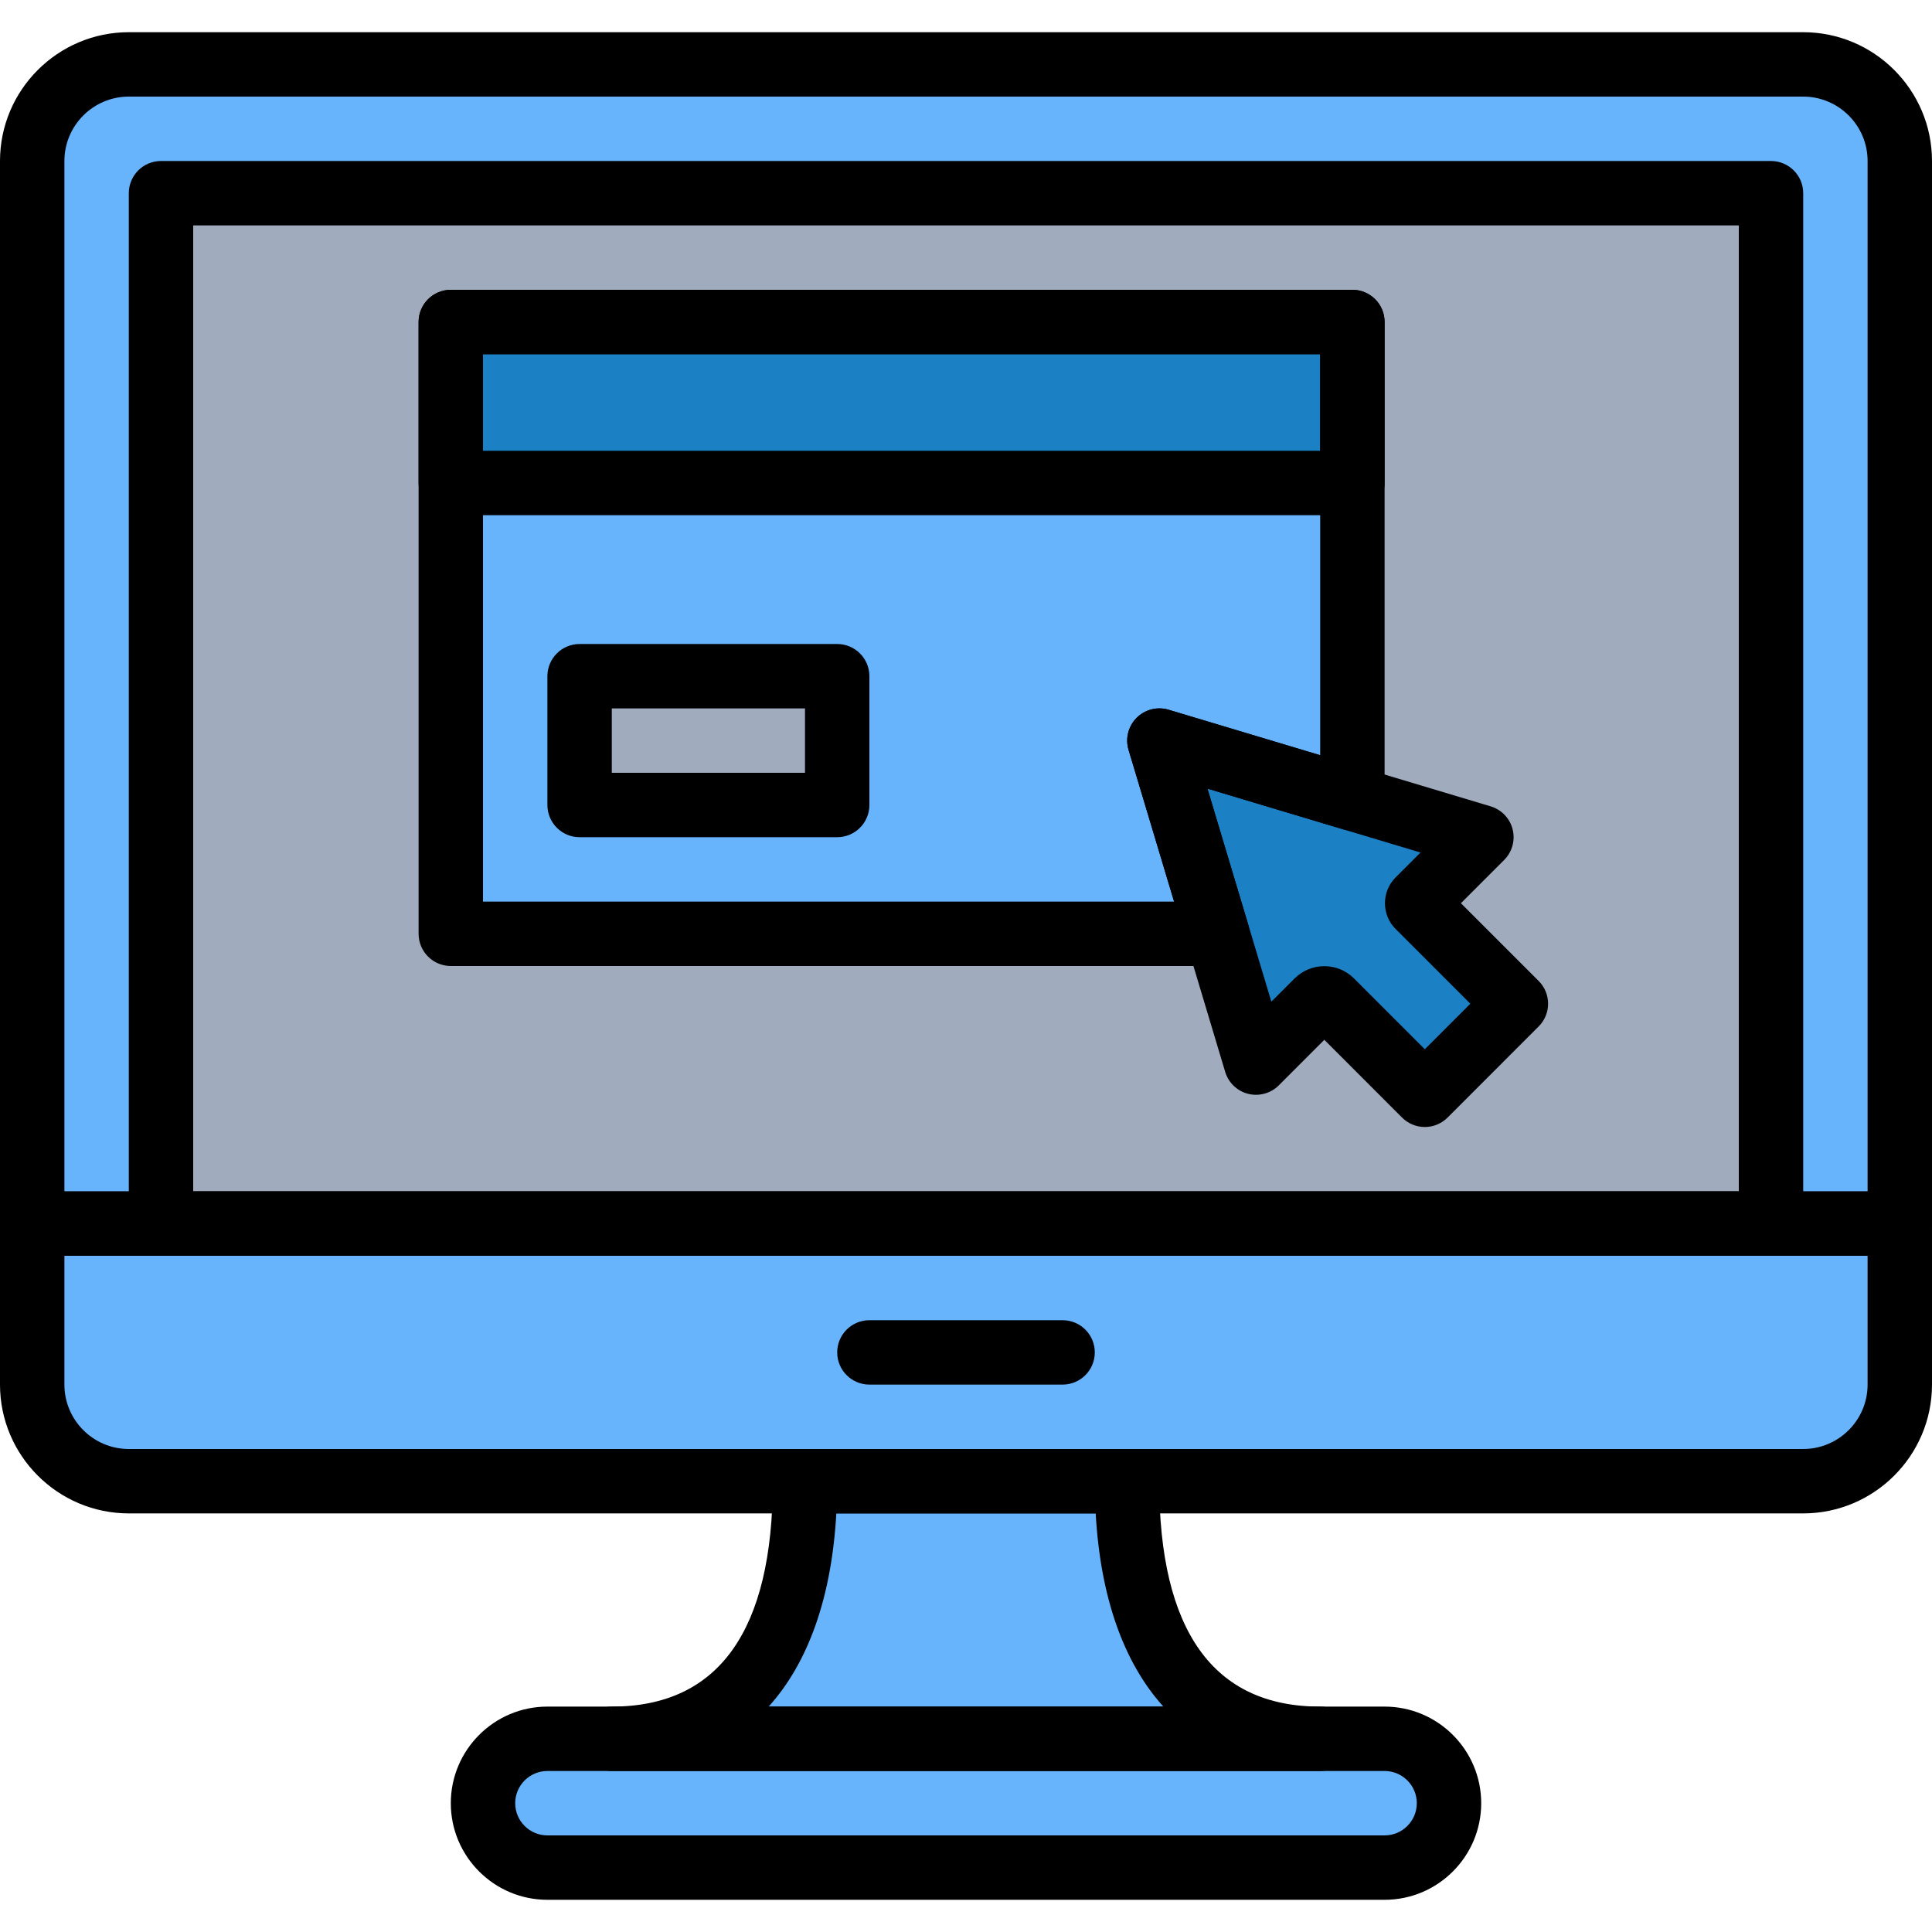
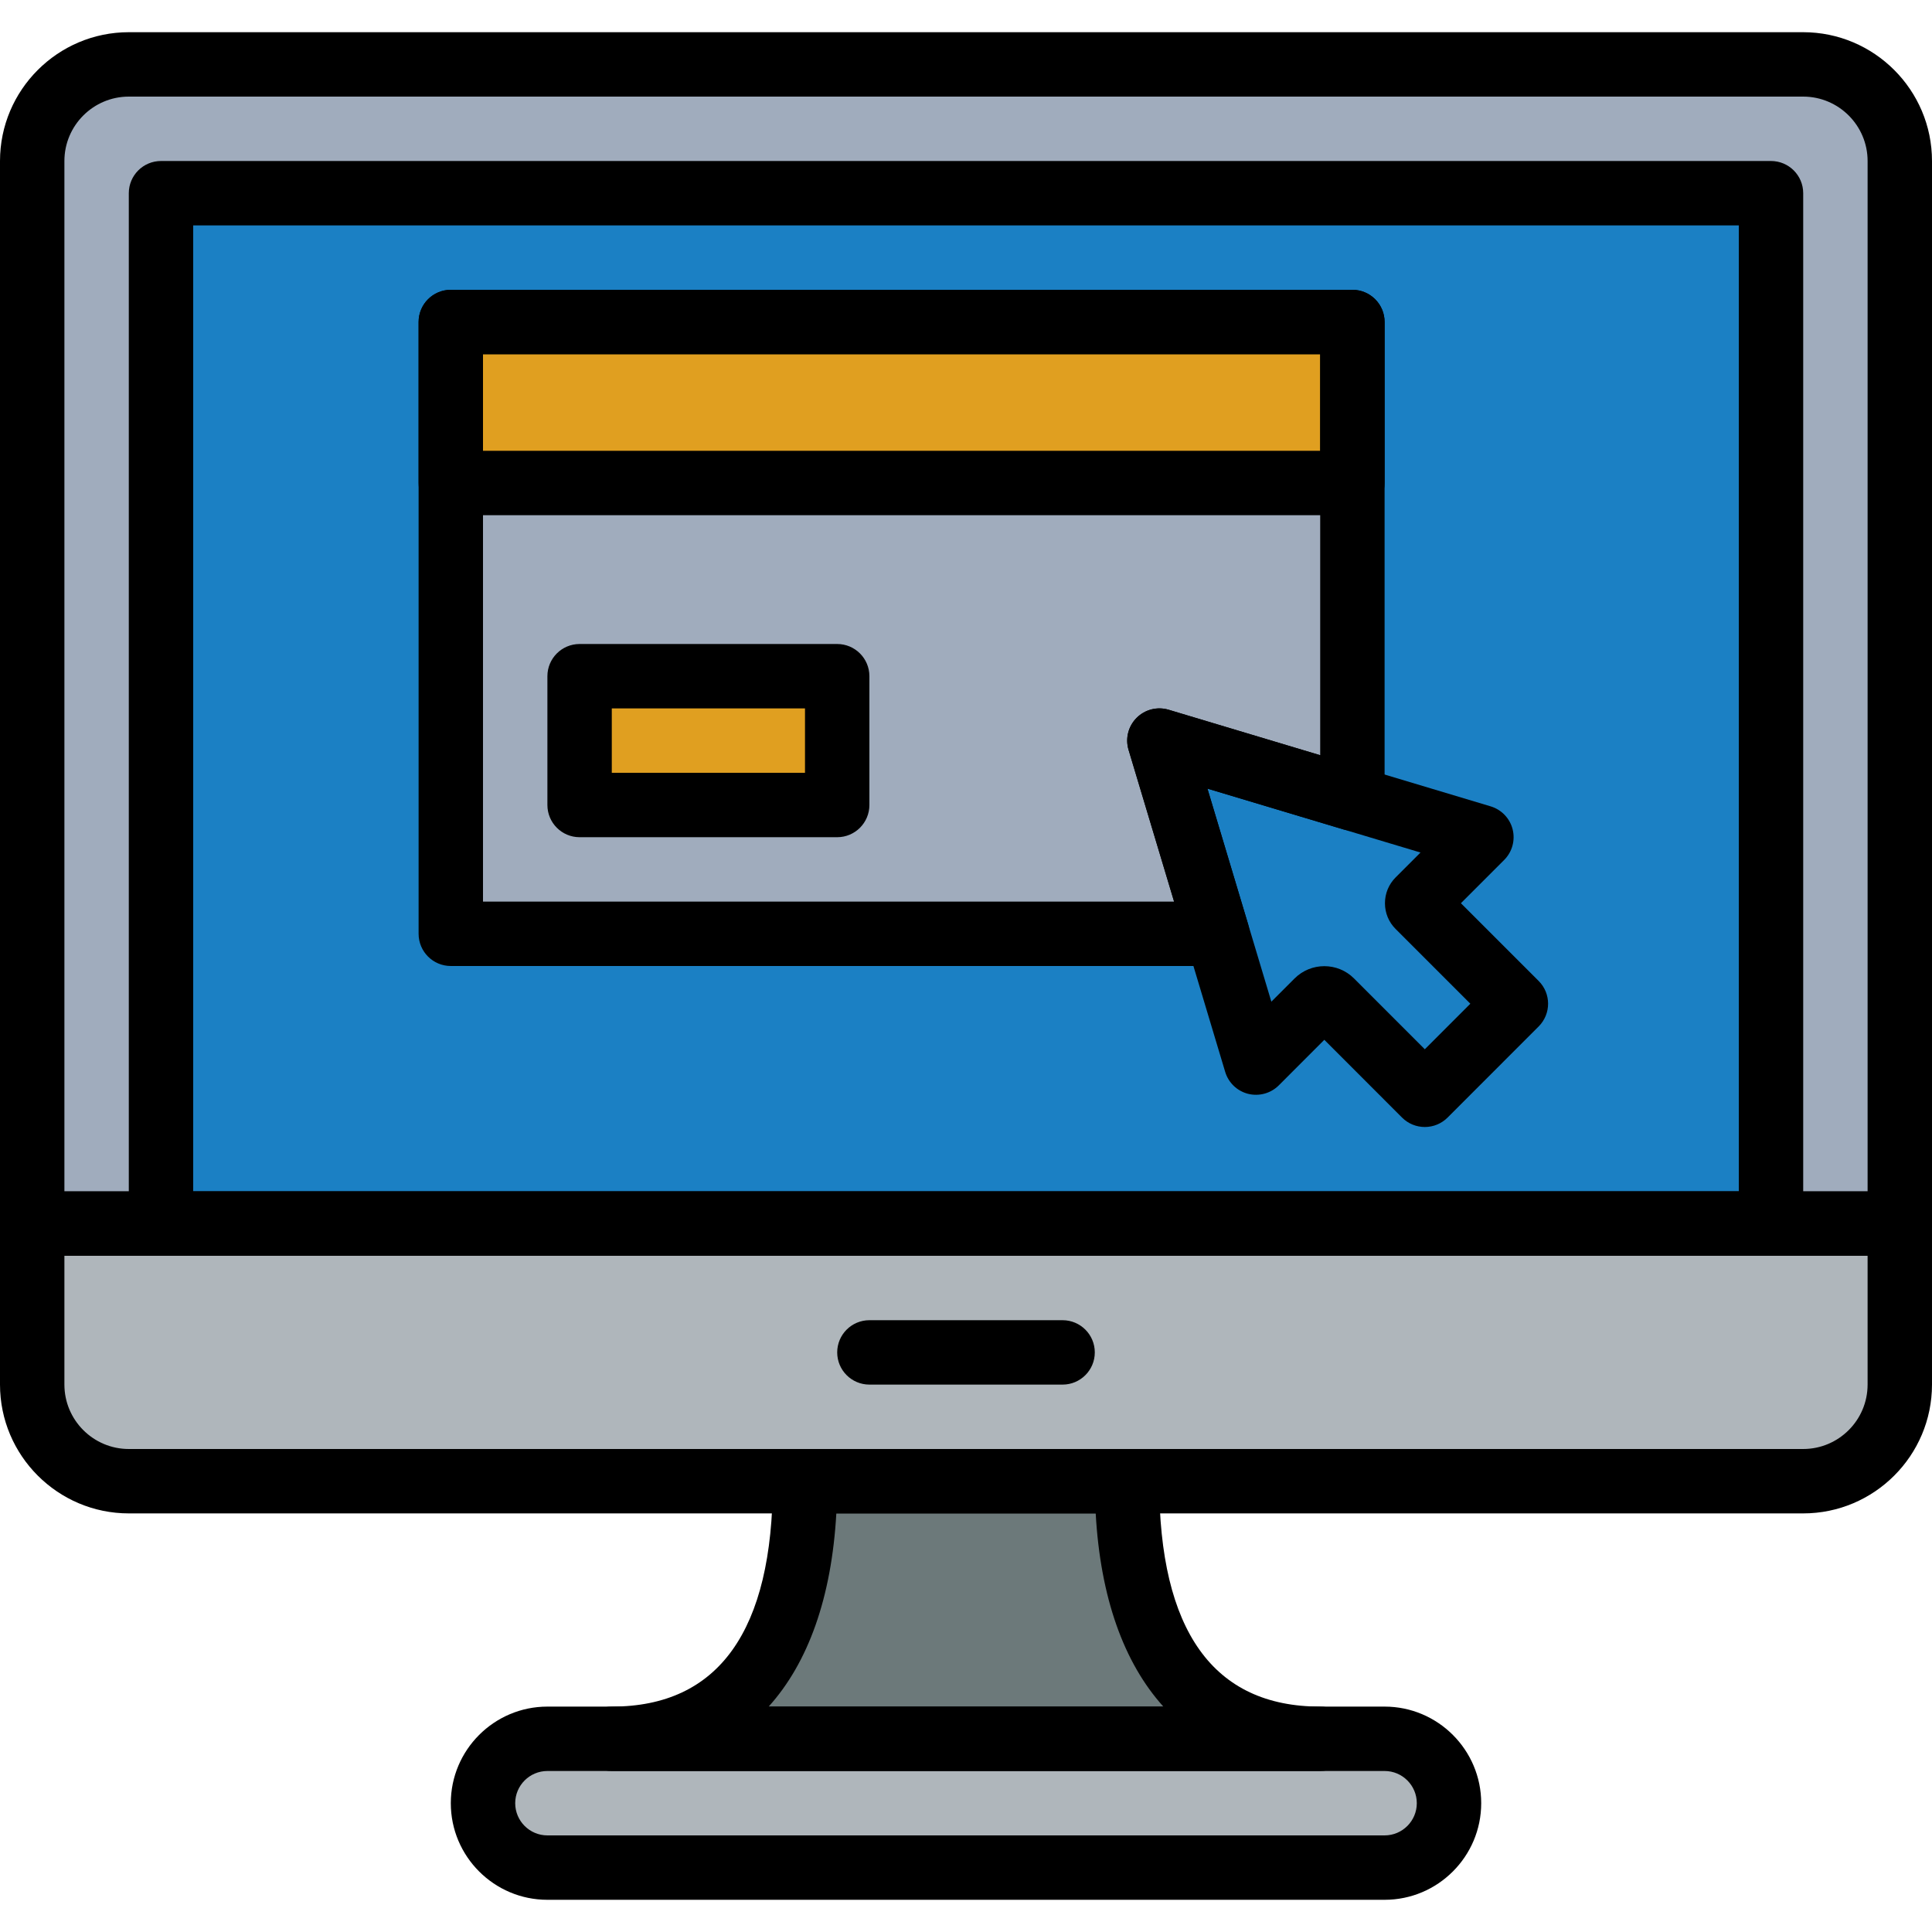
<svg xmlns="http://www.w3.org/2000/svg" version="1.1" width="512" height="512" x="0" y="0" viewBox="0 0 512 512" style="enable-background:new 0 0 512 512" xml:space="preserve" class="">
-   <g transform="matrix(1,0,0,1,0,0)">
-     <path style="" d="M435.2,17.067H76.8H34.142c-14.14,0-25.609,11.469-25.609,25.609v298.658H76.8h128h102.4h128h68.267  V42.675c0-14.14-11.469-25.609-25.609-25.609H435.2z" fill="#67b4fd" data-original="#e7eced" class="" />
-     <rect x="42.667" y="51.2" style="" width="426.667" height="273.067" fill="#a0acbd" data-original="#28384c" class="" />
-     <polygon style="" points="119.467,85.333 119.467,247.467 322.62,247.467 358.4,211.61 358.4,85.333 " fill="#67b4fd" data-original="#e7eced" class="" />
+   <g>
+     <path style="" d="M435.2,17.067H76.8H34.142c-14.14,0-25.609,11.469-25.609,25.609v298.658H76.8h128h102.4h128h68.267  V42.675c0-14.14-11.469-25.609-25.609-25.609H435.2z" fill="#a0acbd" data-original="#e7eced" class="" />
+     <rect x="42.667" y="51.2" style="" width="426.667" height="273.067" fill="#1b80c4" data-original="#28384c" class="" />
+     <polygon style="" points="119.467,85.333 119.467,247.467 322.62,247.467 358.4,211.61 358.4,85.333 " fill="#a0acbd" data-original="#e7eced" class="" />
    <g>
-       <path style="" d="M477.858,392.533H34.142c-14.14,0-25.609-11.469-25.609-25.609v-42.658h494.933v42.658   C503.467,381.065,491.998,392.533,477.858,392.533z" fill="#67b4fd" data-original="#afb6bb" class="" />
-       <path style="" d="M366.933,494.933H145.067c-9.429,0-17.067-7.637-17.067-17.067l0,0   c0-9.429,7.637-17.067,17.067-17.067h221.867c9.429,0,17.067,7.637,17.067,17.067l0,0C384,487.296,376.363,494.933,366.933,494.933   z" fill="#67b4fd" data-original="#afb6bb" class="" />
+       <path style="" d="M477.858,392.533H34.142c-14.14,0-25.609-11.469-25.609-25.609v-42.658h494.933v42.658   C503.467,381.065,491.998,392.533,477.858,392.533z" fill="#afb6bb" data-original="#afb6bb" class="" />
+       <path style="" d="M366.933,494.933H145.067c-9.429,0-17.067-7.637-17.067-17.067l0,0   c0-9.429,7.637-17.067,17.067-17.067h221.867c9.429,0,17.067,7.637,17.067,17.067l0,0C384,487.296,376.363,494.933,366.933,494.933   z" fill="#afb6bb" data-original="#afb6bb" class="" />
    </g>
-     <path style="" d="M298.667,392.533h-85.333c0,37.734-13.466,68.267-51.2,68.267h187.733  C312.132,460.8,298.667,430.268,298.667,392.533z" fill="#67b4fd" data-original="#6c797a" class="" />
+     <path style="" d="M298.667,392.533h-85.333c0,37.734-13.466,68.267-51.2,68.267h187.733  C312.132,460.8,298.667,430.268,298.667,392.533z" fill="#6c797a" data-original="#6c797a" class="" />
    <path style="" d="M401.724,266.001l-25.83-25.83c-0.444-0.444-0.444-1.161,0-1.604l16.691-16.7l-85.333-25.6  l25.6,85.333l16.265-16.265c1.015-1.015,2.662-1.015,3.686,0l24.789,24.798L401.724,266.001z" fill="#1b80c4" data-original="#7383bf" class="" />
-     <rect x="119.467" y="85.333" style="" width="238.933" height="42.667" fill="#1b80c4" data-original="#556080" class="" />
-     <rect x="153.6" y="179.2" style="" width="68.267" height="34.133" fill="#a0acbd" data-original="#dd352e" class="" />
+     <rect x="119.467" y="85.333" style="" width="238.933" height="42.667" fill="#e09f20" data-original="#556080" class="" />
+     <rect x="153.6" y="179.2" style="" width="68.267" height="34.133" fill="#e09f20" data-original="#dd352e" class="" />
    <g>
      <path style="" d="M503.467,332.8H8.533c-4.71,0-8.533-3.823-8.533-8.533V42.675C0,23.851,15.317,8.533,34.142,8.533   h443.716C496.683,8.533,512,23.851,512,42.675v281.591C512,328.977,508.177,332.8,503.467,332.8z M17.067,315.733h477.867V42.675   c0-9.421-7.663-17.075-17.075-17.075H34.142c-9.412,0-17.075,7.654-17.075,17.075V315.733z" fill="#000000" data-original="#4d007e" class="" />
      <path style="" d="M477.858,401.067H34.142C15.317,401.067,0,385.749,0,366.925v-42.658   c0-4.71,3.823-8.533,8.533-8.533h494.933c4.71,0,8.533,3.823,8.533,8.533v42.658C512,385.749,496.683,401.067,477.858,401.067z    M17.067,332.8v34.125c0,9.421,7.663,17.075,17.075,17.075h443.716c9.412,0,17.075-7.654,17.075-17.075V332.8H17.067z" fill="#000000" data-original="#4d007e" class="" />
      <path style="" d="M281.6,366.933h-51.2c-4.71,0-8.533-3.823-8.533-8.533s3.823-8.533,8.533-8.533h51.2   c4.71,0,8.533,3.823,8.533,8.533S286.31,366.933,281.6,366.933z" fill="#000000" data-original="#4d007e" class="" />
      <path style="" d="M469.333,332.8H42.667c-4.71,0-8.533-3.823-8.533-8.533V51.2c0-4.71,3.823-8.533,8.533-8.533   h426.667c4.71,0,8.533,3.823,8.533,8.533v273.067C477.867,328.977,474.044,332.8,469.333,332.8z M51.2,315.733h409.6v-256H51.2   V315.733z" fill="#000000" data-original="#4d007e" class="" />
      <path style="" d="M366.933,503.467H145.067c-14.114,0-25.6-11.486-25.6-25.6s11.486-25.6,25.6-25.6h221.867   c14.114,0,25.6,11.486,25.6,25.6S381.047,503.467,366.933,503.467z M145.067,469.333c-4.71,0-8.533,3.831-8.533,8.533   c0,4.702,3.823,8.533,8.533,8.533h221.867c4.71,0,8.533-3.831,8.533-8.533c0-4.702-3.823-8.533-8.533-8.533H145.067z" fill="#000000" data-original="#4d007e" class="" />
      <path style="" d="M349.867,469.333H162.133c-4.71,0-8.533-3.823-8.533-8.533s3.823-8.533,8.533-8.533   c28.314,0,42.667-20.096,42.667-59.733c0-4.71,3.823-8.533,8.533-8.533h85.333c4.71,0,8.533,3.823,8.533,8.533   c0,39.637,14.353,59.733,42.667,59.733c4.71,0,8.533,3.823,8.533,8.533S354.577,469.333,349.867,469.333z M203.699,452.267h104.61   c-10.513-11.639-16.7-28.971-17.937-51.2h-68.736C220.39,423.296,214.204,440.627,203.699,452.267z" fill="#000000" data-original="#4d007e" class="" />
      <path style="" d="M377.591,298.667c-2.261,0-4.437-0.896-6.033-2.5l-20.599-20.608l-12.066,12.075   c-2.125,2.125-5.222,2.961-8.124,2.244c-2.91-0.734-5.222-2.944-6.084-5.828l-25.6-85.333c-0.905-3.004-0.085-6.263,2.142-8.482   c2.219-2.219,5.47-3.046,8.482-2.142l85.333,25.6c2.876,0.87,5.086,3.174,5.82,6.084c0.734,2.91-0.119,5.999-2.244,8.124   l-11.46,11.46l20.599,20.599c3.337,3.337,3.337,8.73,0,12.066l-24.132,24.141C382.029,297.771,379.853,298.667,377.591,298.667z    M350.959,256.043c2.85,0,5.7,1.084,7.876,3.26l18.756,18.765l12.066-12.075l-19.797-19.797c-1.826-1.809-2.833-4.25-2.833-6.835   c0-2.577,0.998-5.001,2.816-6.827l6.605-6.605l-56.465-16.939l16.939,56.465l6.161-6.161   C345.25,257.135,348.1,256.043,350.959,256.043z M381.909,234.112l0.026,0.026C381.926,234.129,381.918,234.121,381.909,234.112z" fill="#000000" data-original="#4d007e" class="" />
      <path style="" d="M358.4,136.533H119.467c-4.71,0-8.533-3.823-8.533-8.533V85.333c0-4.71,3.823-8.533,8.533-8.533   H358.4c4.71,0,8.533,3.823,8.533,8.533V128C366.933,132.71,363.11,136.533,358.4,136.533z M128,119.467h221.867v-25.6H128V119.467z   " fill="#000000" data-original="#4d007e" class="" />
      <path style="" d="M221.867,221.867H153.6c-4.71,0-8.533-3.823-8.533-8.533V179.2c0-4.71,3.823-8.533,8.533-8.533   h68.267c4.71,0,8.533,3.823,8.533,8.533v34.133C230.4,218.044,226.577,221.867,221.867,221.867z M162.133,204.8h51.2v-17.067h-51.2   V204.8z" fill="#000000" data-original="#4d007e" class="" />
      <path style="" d="M322.611,256H119.467c-4.71,0-8.533-3.823-8.533-8.533V85.333c0-4.71,3.823-8.533,8.533-8.533H358.4   c4.71,0,8.533,3.823,8.533,8.533V211.61c0,2.697-1.271,5.239-3.439,6.844c-2.159,1.613-4.958,2.108-7.543,1.331l-35.968-10.795   l10.803,36.019c0.777,2.586,0.282,5.385-1.331,7.552C327.851,254.729,325.316,256,322.611,256z M128,238.933h183.142   l-12.066-40.209c-0.905-3.012-0.085-6.263,2.142-8.491c2.219-2.219,5.47-3.046,8.482-2.142l40.166,12.049V93.867H128V238.933z" fill="#000000" data-original="#4d007e" class="" />
    </g>
    <g>
</g>
    <g>
</g>
    <g>
</g>
    <g>
</g>
    <g>
</g>
    <g>
</g>
    <g>
</g>
    <g>
</g>
    <g>
</g>
    <g>
</g>
    <g>
</g>
    <g>
</g>
    <g>
</g>
    <g>
</g>
    <g>
</g>
  </g>
</svg>
